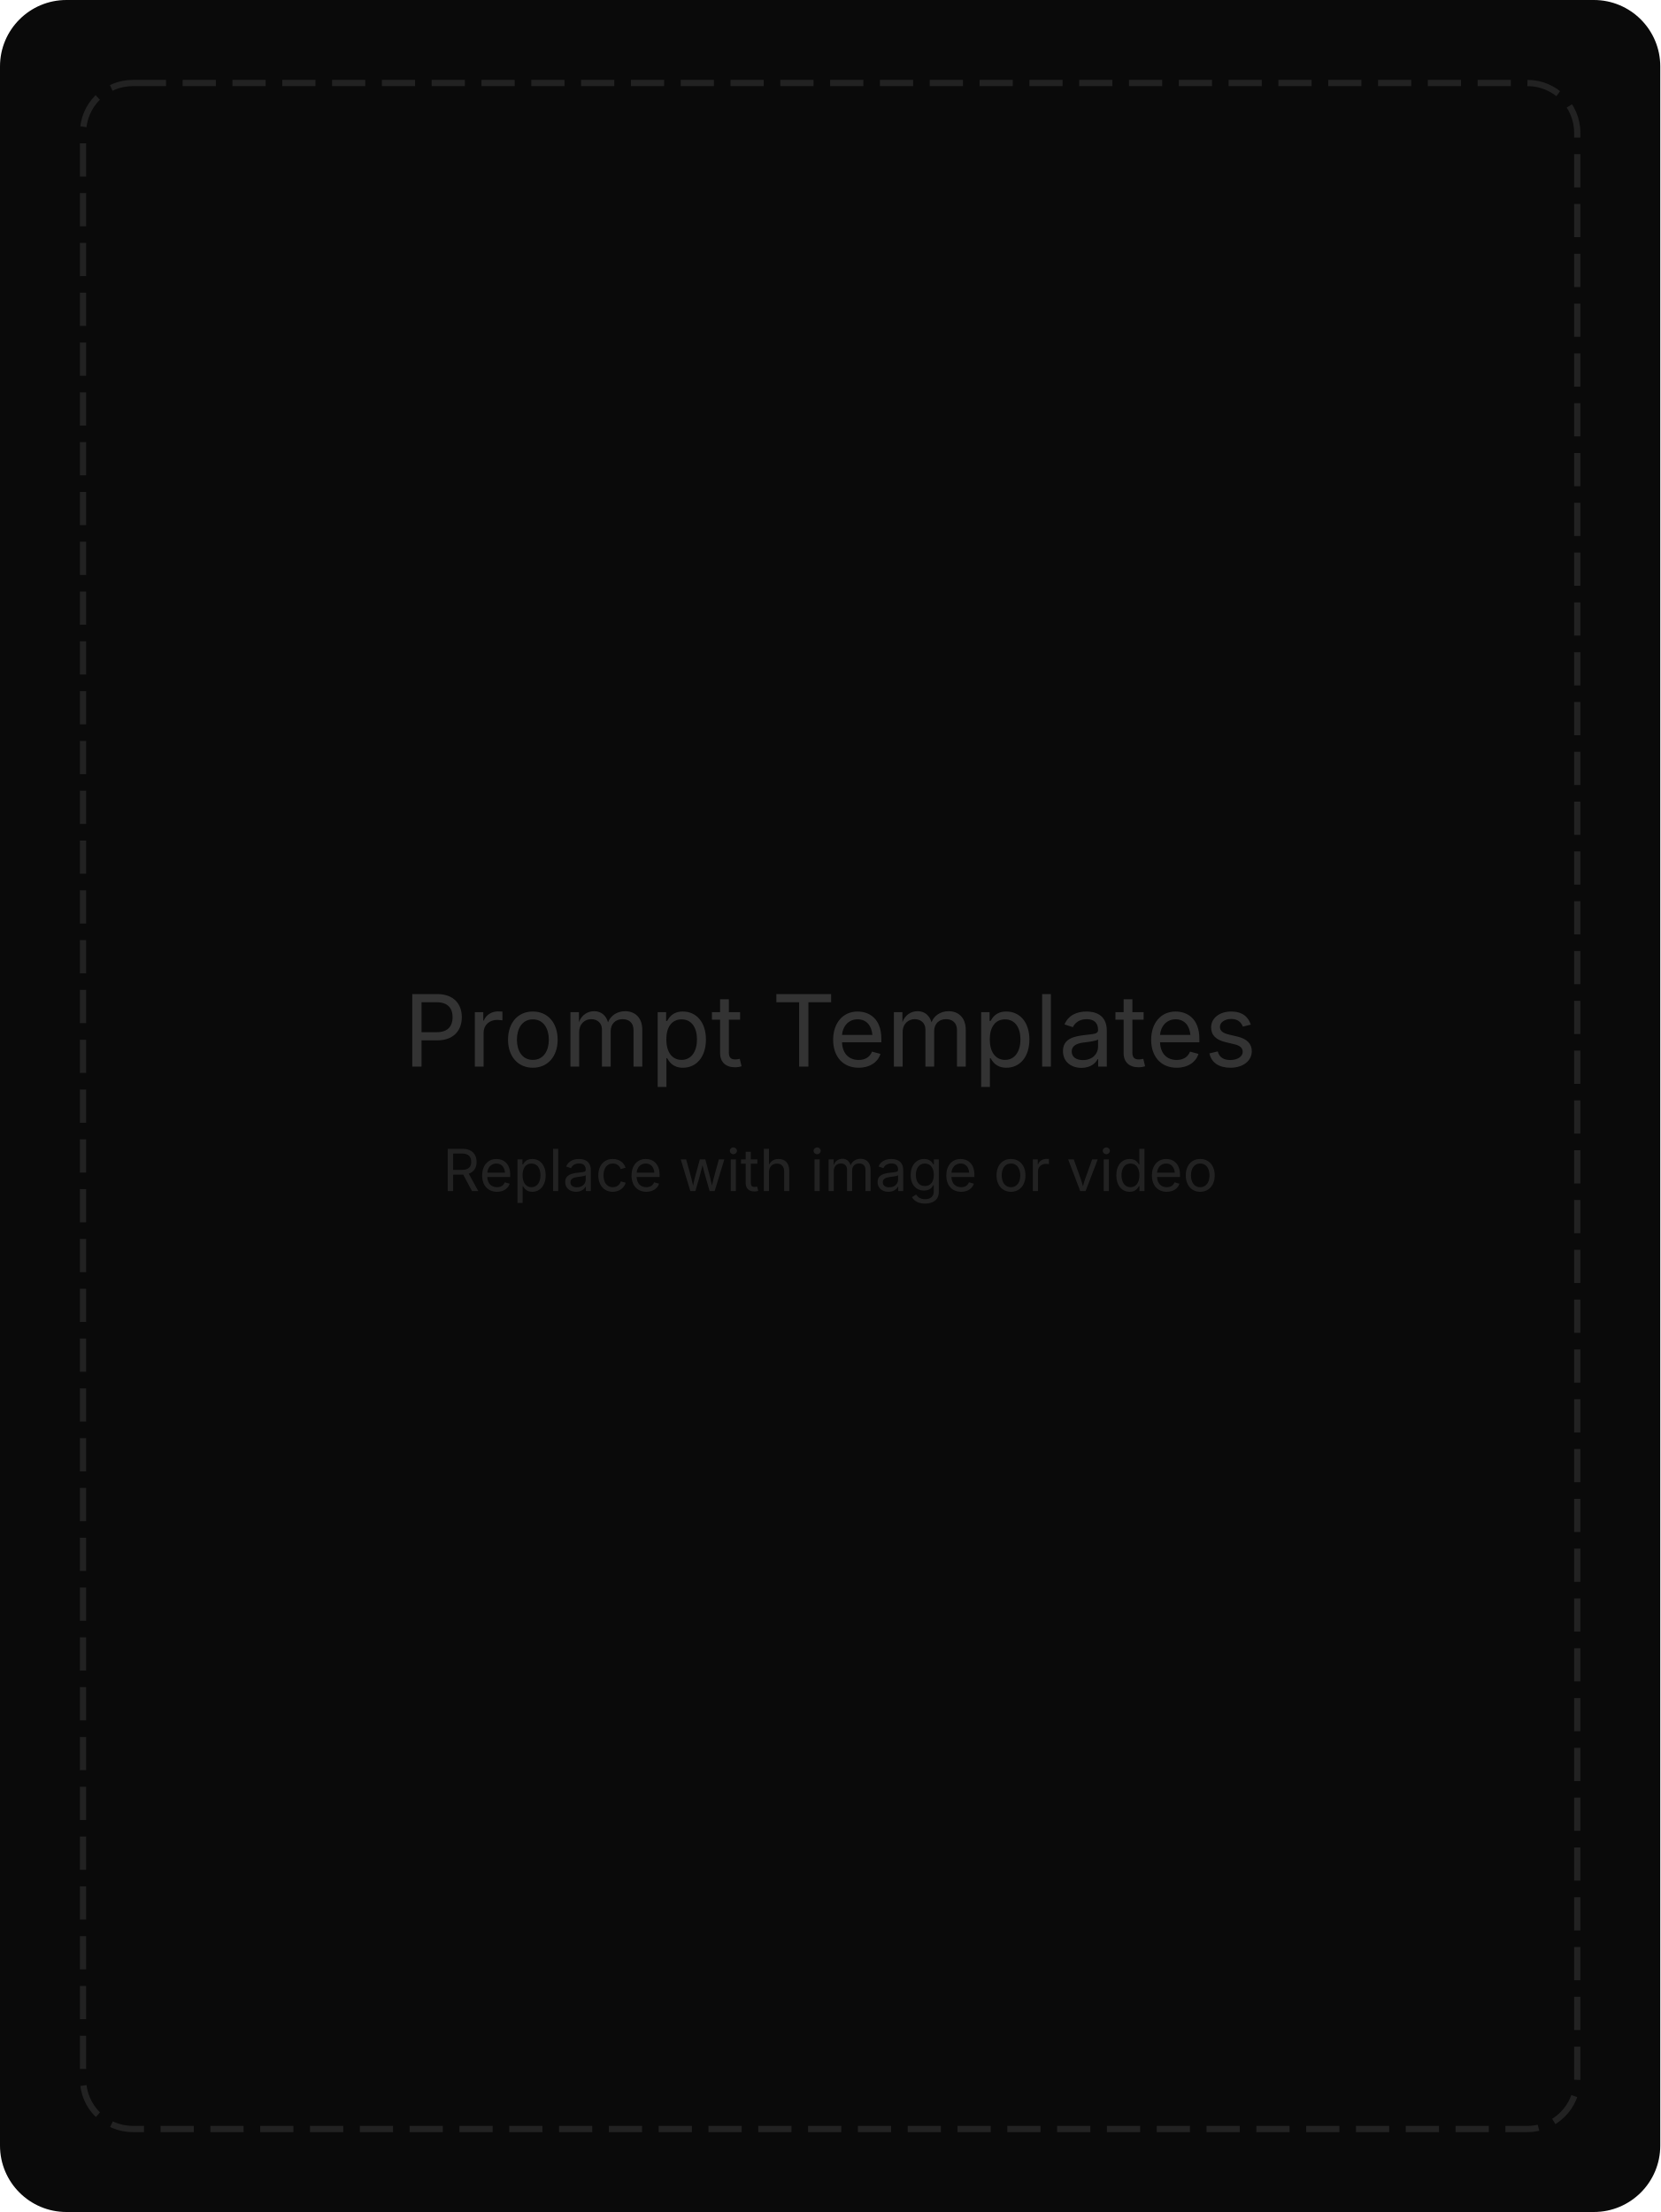
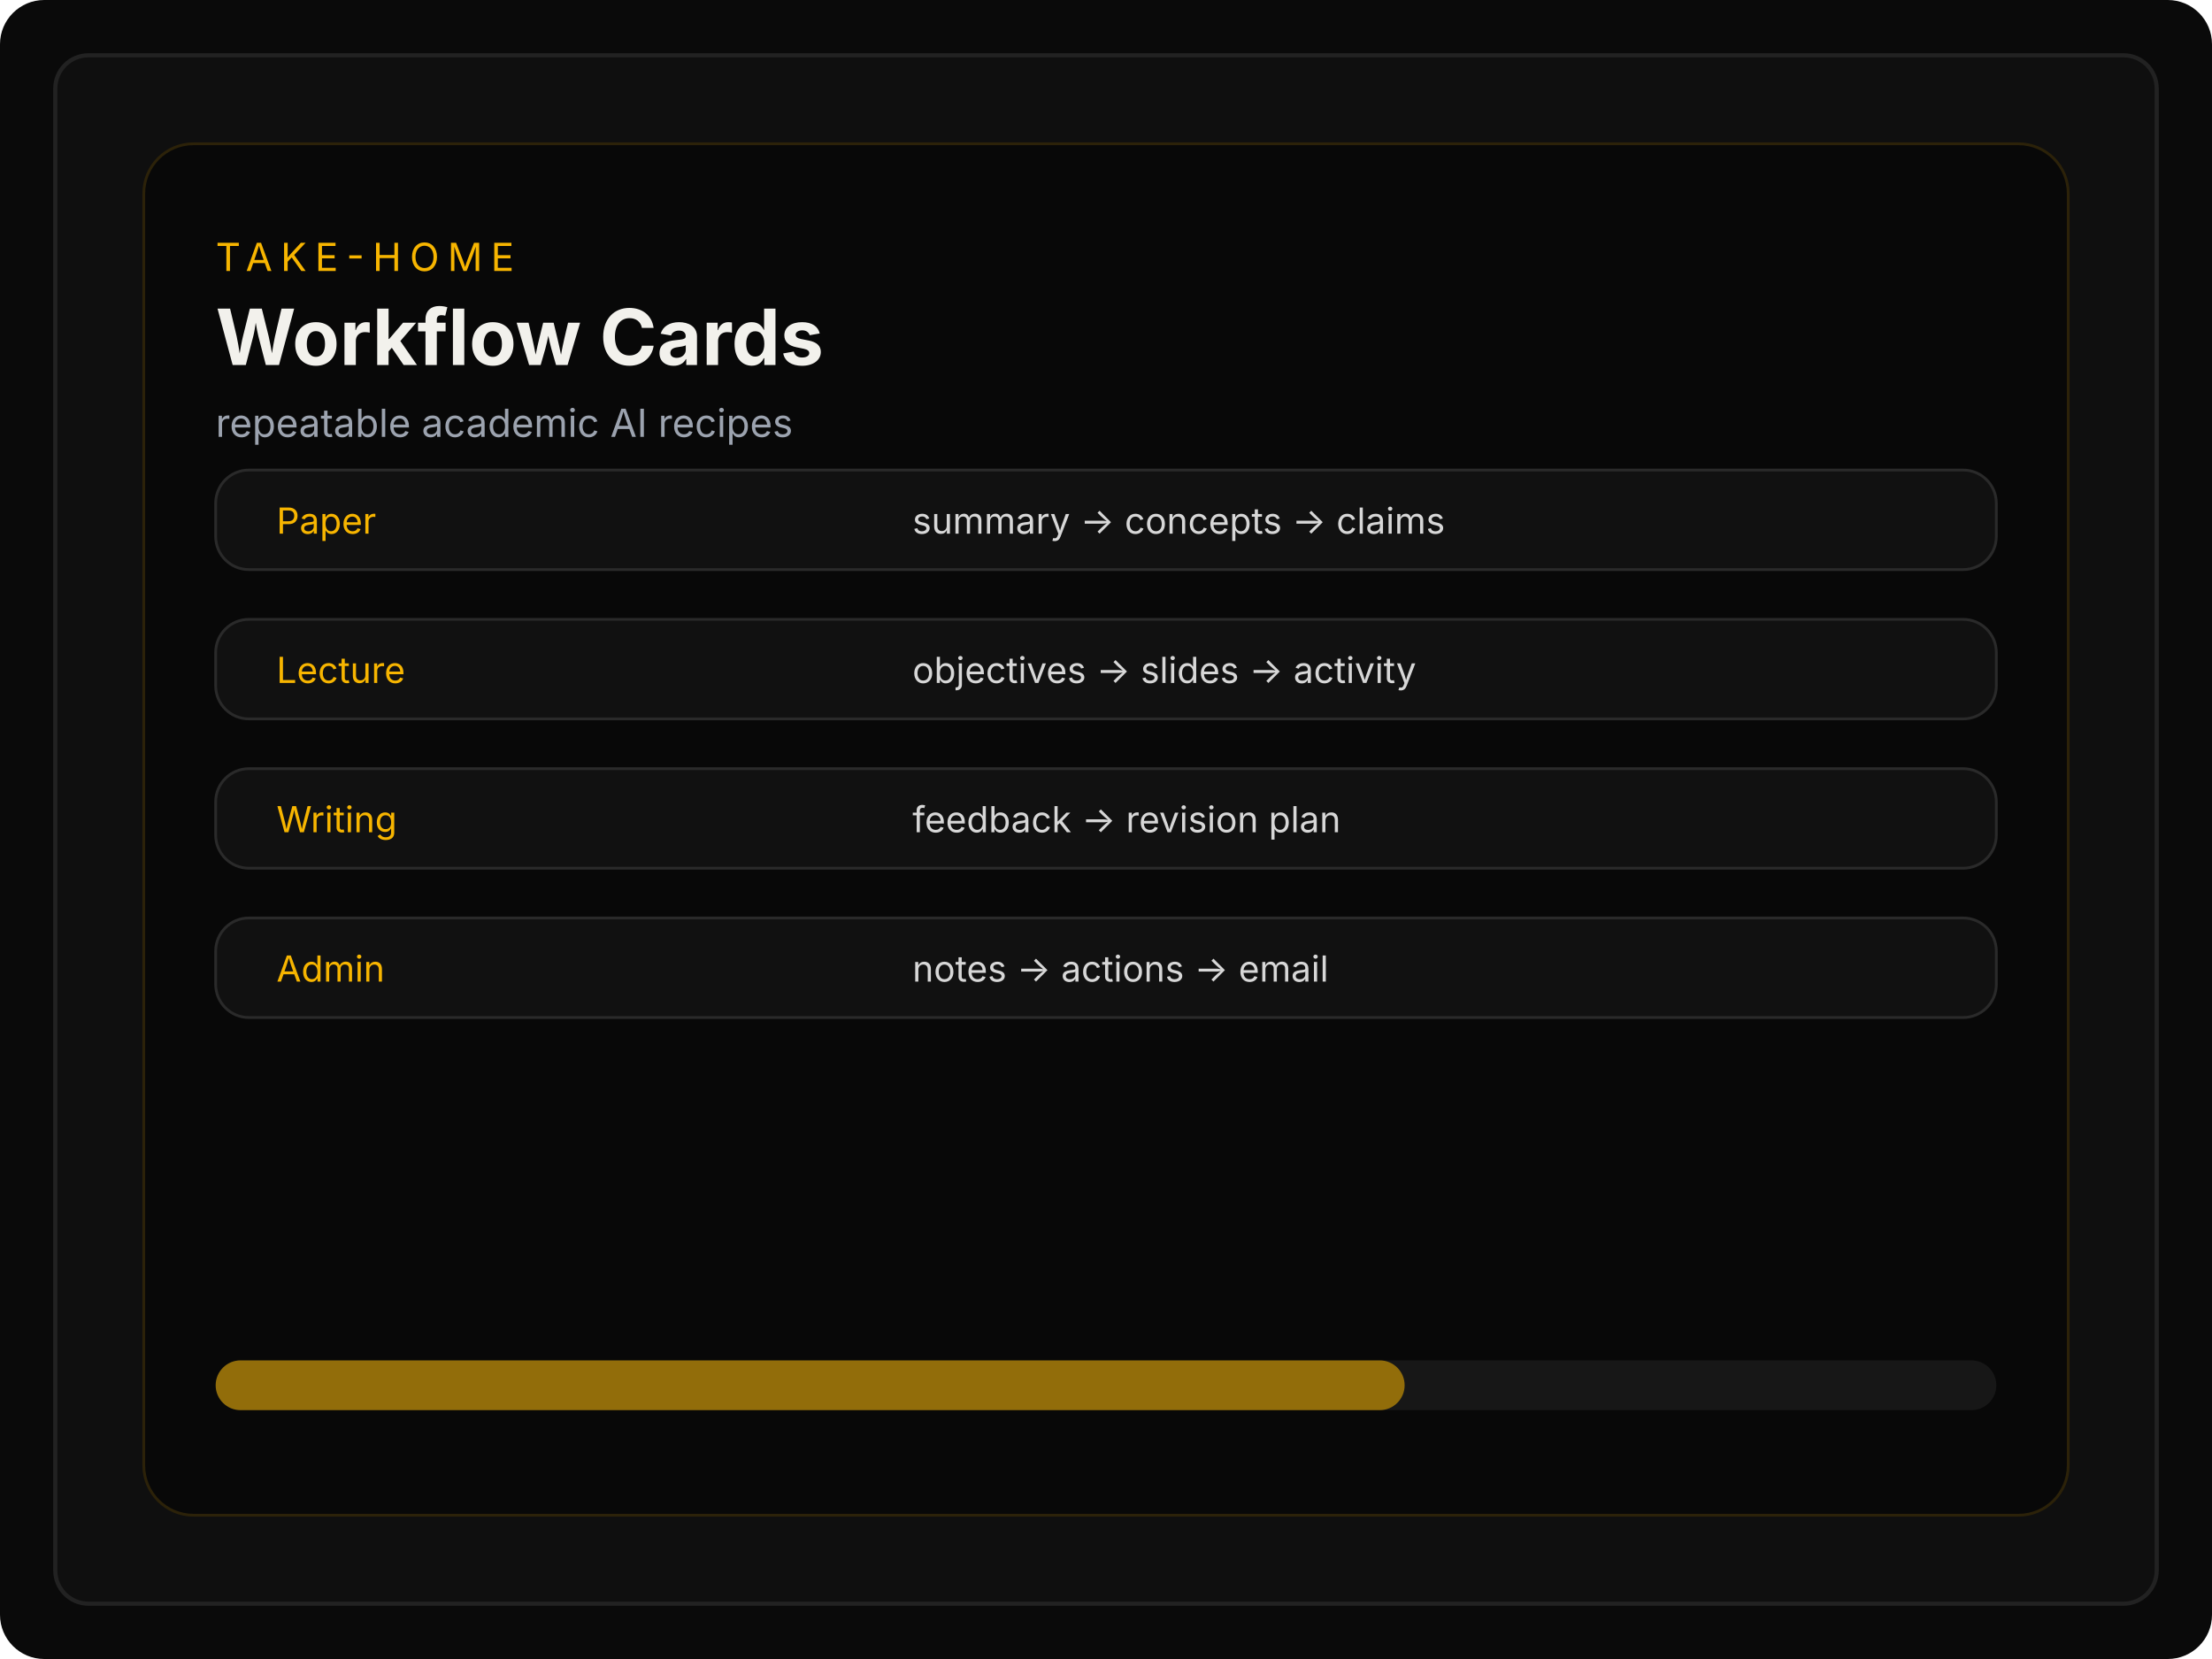
- <svg xmlns="http://www.w3.org/2000/svg" width="400" height="533" viewBox="0 0 400 533">
-   <rect width="400" height="533" rx="16" fill="#0a0a0a" />
-   <rect x="20" y="20" width="360" height="493" rx="12" fill="none" stroke="#222" stroke-width="1.5" stroke-dasharray="8 4" />
-   <text x="200" y="257" text-anchor="middle" font-family="Inter, system-ui, sans-serif" font-size="24" fill="#333">Prompt Templates</text>
-   <text x="200" y="287" text-anchor="middle" font-family="Inter, system-ui, sans-serif" font-size="14" fill="#222">Replace with image or video</text>
+ <svg xmlns="http://www.w3.org/2000/svg" width="800" height="600" viewBox="0 0 800 600" role="img" aria-labelledby="title desc">
+   <style>text{font-family:Inter,-apple-system,BlinkMacSystemFont,'Segoe UI',sans-serif}.row{animation:fade 5s ease-in-out infinite}.r1{animation-delay:.35s}.r2{animation-delay:.7s}.r3{animation-delay:1.05s}.r4{animation-delay:1.4s}@keyframes fade{0%,100%{opacity:.65;transform:translateX(0)}50%{opacity:1;transform:translateX(8px)}}@media (prefers-reduced-motion:reduce){*{animation:none!important}}</style>
+   <rect width="800" height="600" rx="16" fill="#0a0a0a" />
+   <rect x="20" y="20" width="760" height="560" rx="12" fill="#0f0f0f" stroke="#222" stroke-width="1.5" />
+   <rect x="52" y="52" width="696" height="496" rx="18" fill="#080808" stroke="#2c2209" />
+   <text x="78" y="98" font-size="14" fill="#f7b500" letter-spacing="3">TAKE-HOME</text>
+   <text x="78" y="132" font-size="28" font-weight="700" fill="#f2f1ec">Workflow Cards</text>
+   <text x="78" y="158" font-size="14" fill="#9ca3af">repeatable academic AI recipes</text>
+   <g class="row r0">
+     <rect x="78" y="170" width="644" height="36" rx="12" fill="#111" stroke="#2a2a2a" />
+     <text x="100" y="193" font-size="13" fill="#f7b500">Paper</text>
+     <text x="330" y="193" font-size="13" fill="#d7d7d7">summary → concepts → claims</text>
+   </g>
+   <g class="row r1">
+     <rect x="78" y="224" width="644" height="36" rx="12" fill="#111" stroke="#2a2a2a" />
+     <text x="100" y="247" font-size="13" fill="#f7b500">Lecture</text>
+     <text x="330" y="247" font-size="13" fill="#d7d7d7">objectives → slides → activity</text>
+   </g>
+   <g class="row r2">
+     <rect x="78" y="278" width="644" height="36" rx="12" fill="#111" stroke="#2a2a2a" />
+     <text x="100" y="301" font-size="13" fill="#f7b500">Writing</text>
+     <text x="330" y="301" font-size="13" fill="#d7d7d7">feedback → revision plan</text>
+   </g>
+   <g class="row r3">
+     <rect x="78" y="332" width="644" height="36" rx="12" fill="#111" stroke="#2a2a2a" />
+     <text x="100" y="355" font-size="13" fill="#f7b500">Admin</text>
+     <text x="330" y="355" font-size="13" fill="#d7d7d7">notes → actions → email</text>
+   </g>
+   <rect x="78" y="492" width="644" height="18" rx="9" fill="#171717" />
+   <rect class="progress" x="78" y="492" width="430" height="18" rx="9" fill="#f7b500" opacity=".55">
+     <animate attributeName="width" values="120;560;430;120" dur="6s" repeatCount="indefinite" />
+   </rect>
</svg>
